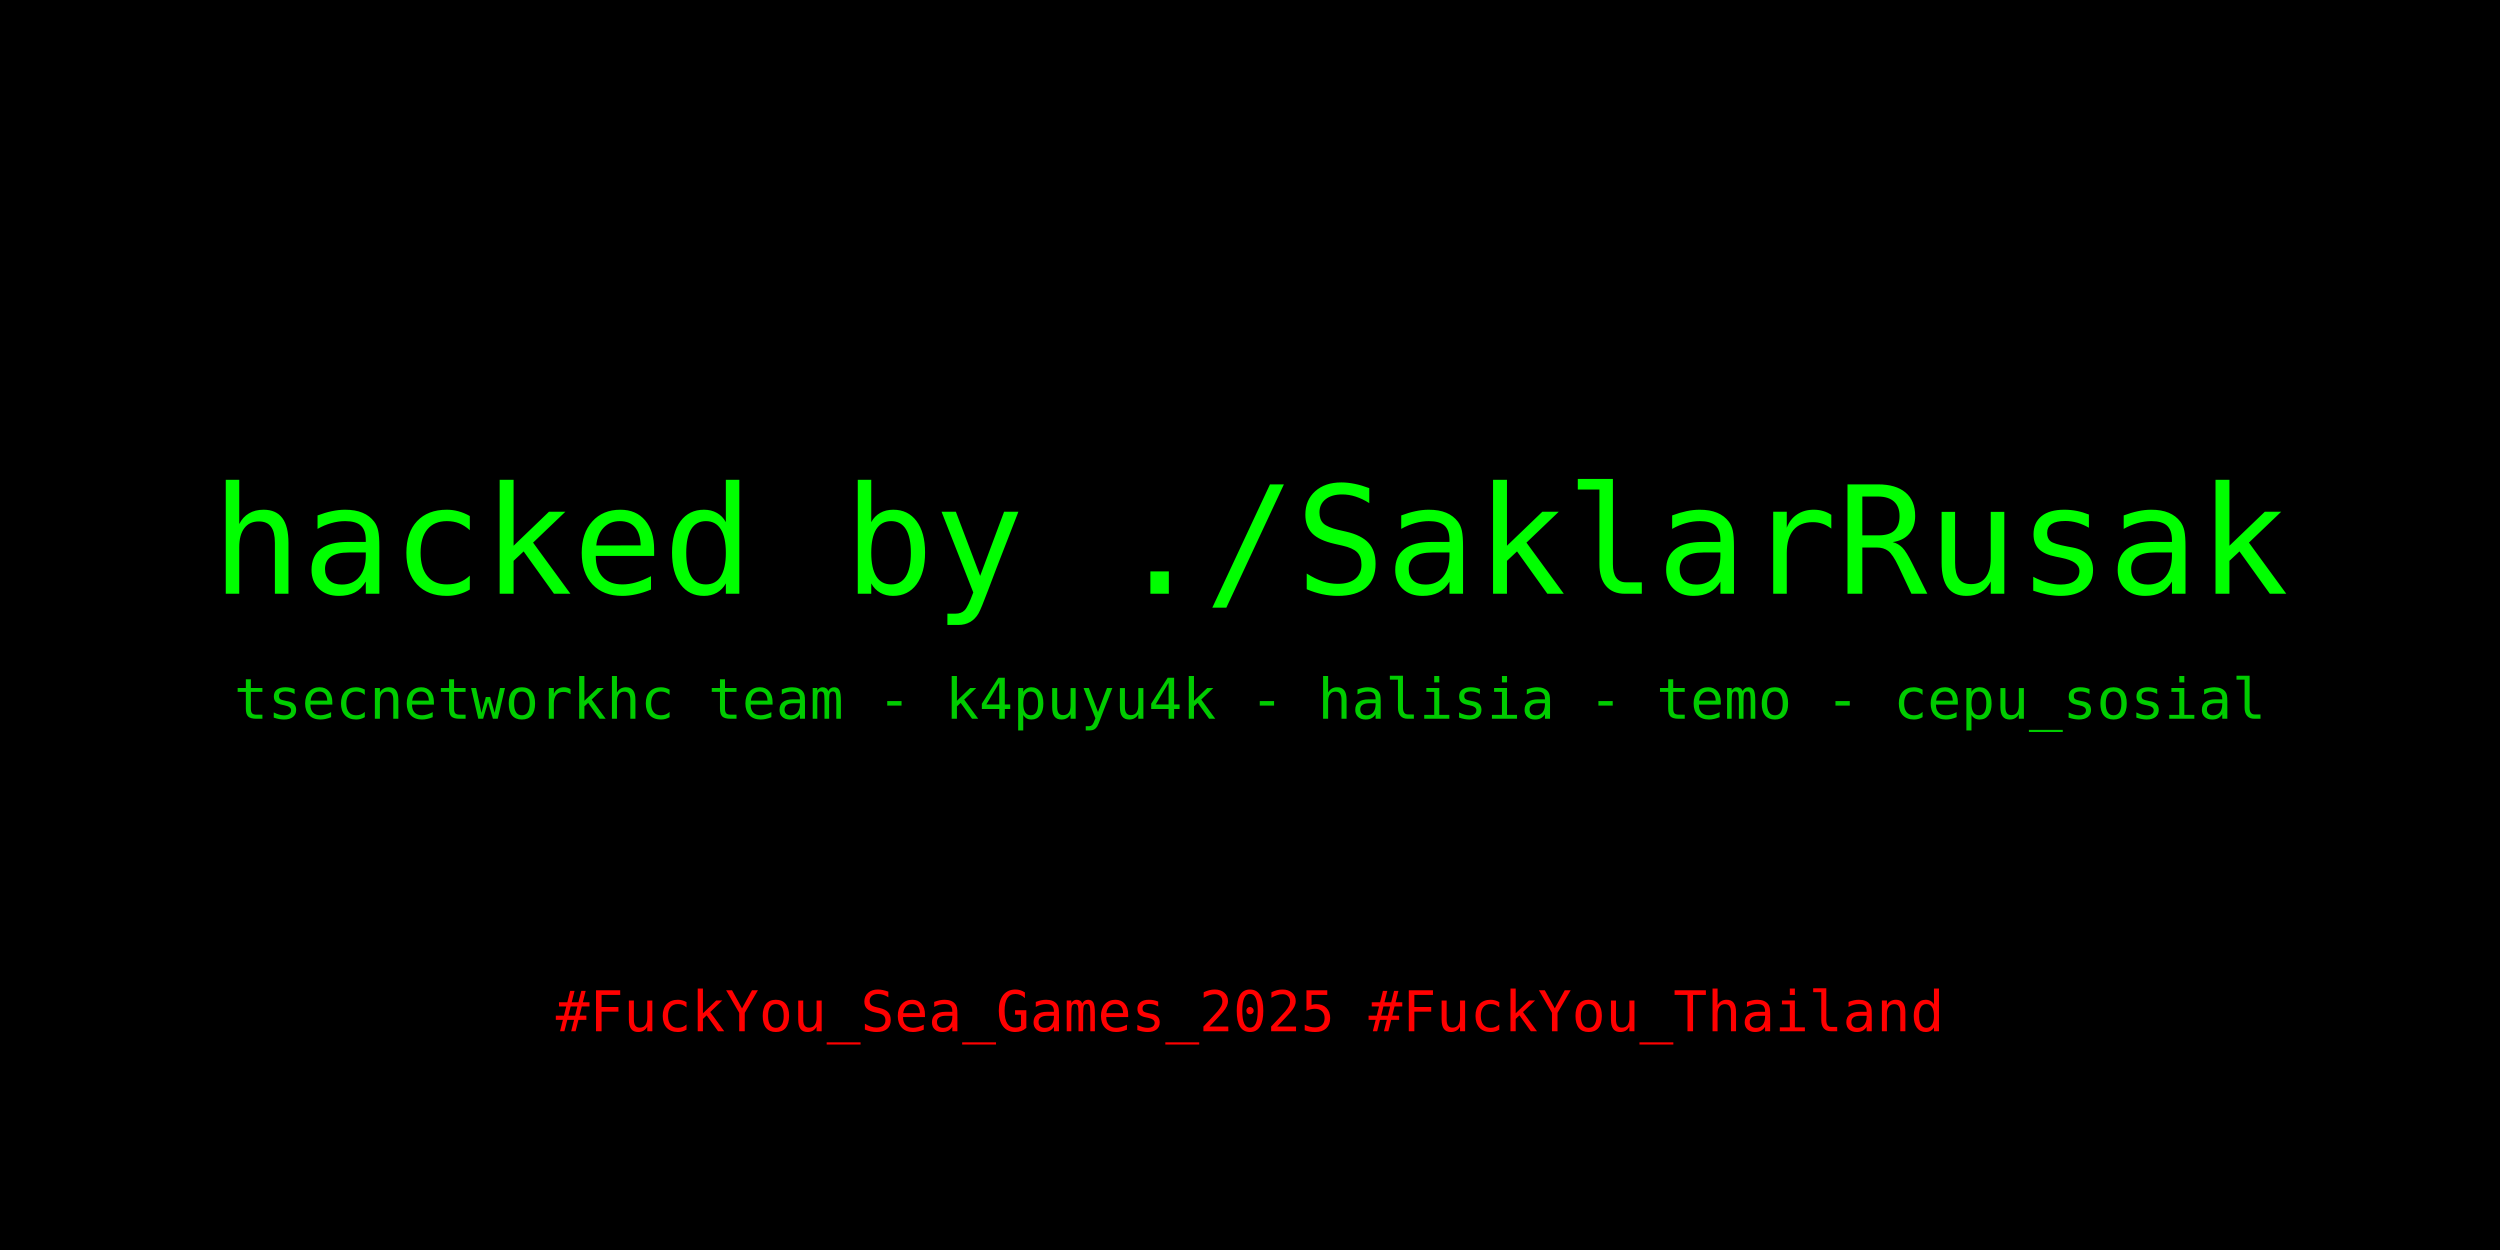
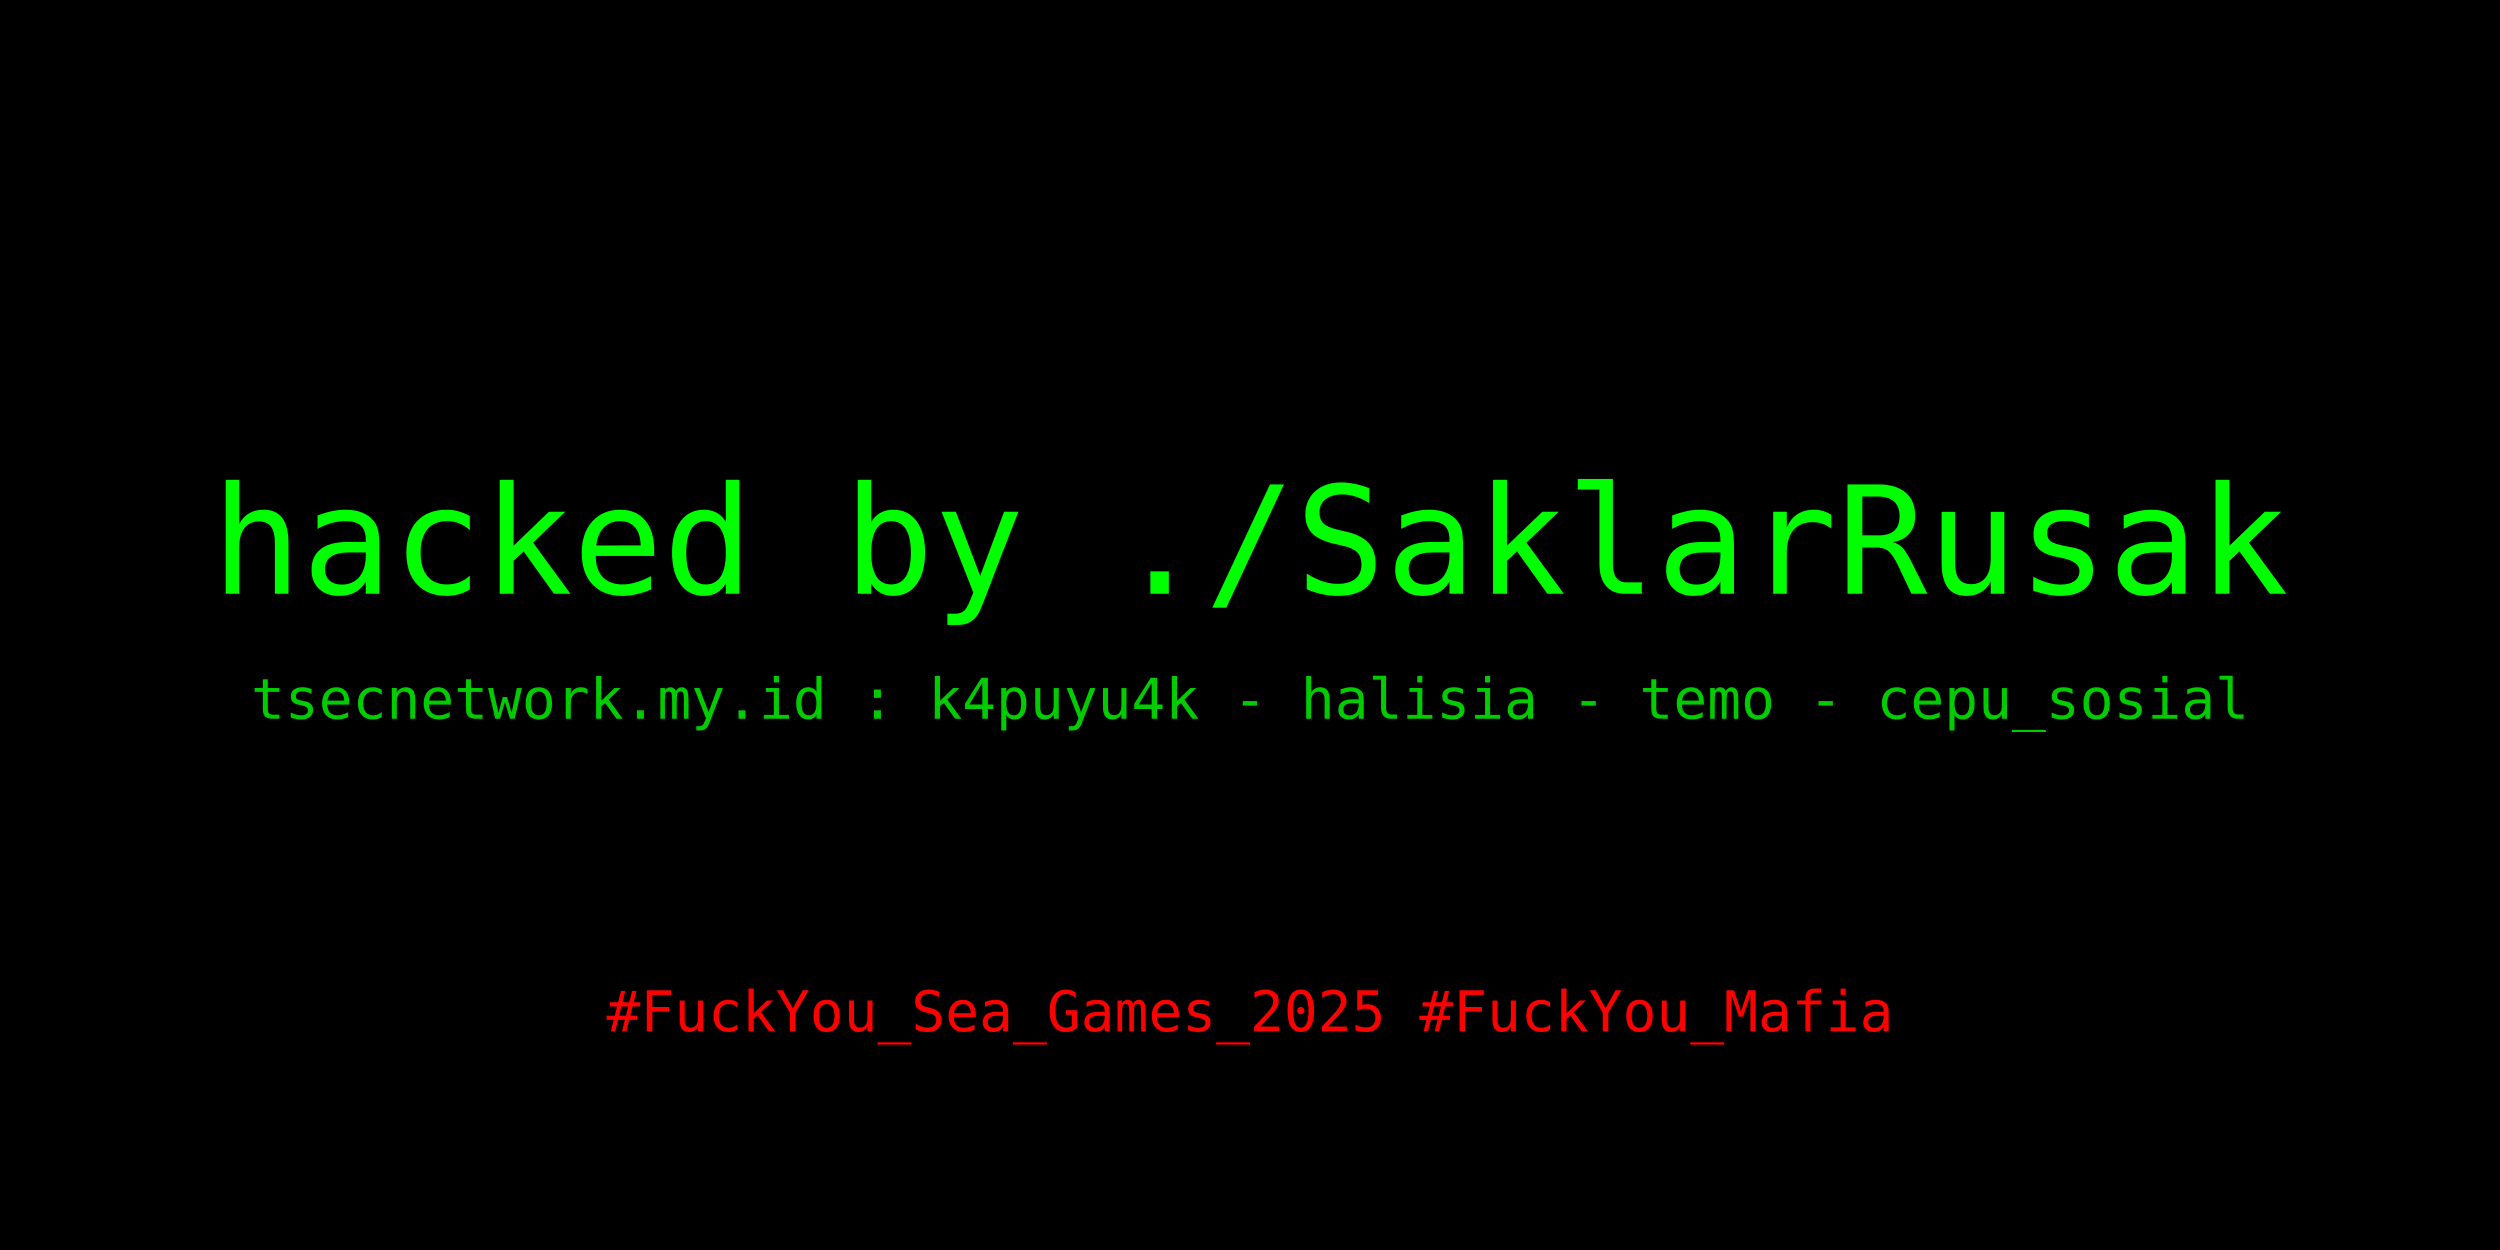
<svg xmlns="http://www.w3.org/2000/svg" width="100%" height="100%" viewBox="0 0 800 400" preserveAspectRatio="xMidYMid meet">
  <style>
    .bg {
      fill: black;
    }
    .main {
      font-family: monospace;
      font-size: 48px;
      fill: #00ff00;
      text-anchor: middle;
    }
    .sub {
      font-family: monospace;
      font-size: 18px;
      fill: #00cc00;
      text-anchor: middle;
    }

	.subb {
      		 font-family: monospace;
     		 font-size: 18px;
     		 fill: #ff0000;
    		 text-anchor: middle;
    }
  </style>
  <rect x="0" y="0" width="200%" height="200%" class="bg" />
  <text x="400" y="190" class="main">
    hacked by ./SaklarRusak
  </text>
  <text x="400" y="230" class="sub">
-     tsecnetworkhc team - k4puyu4k - halisia - temo - cepu_sosial
+     <a href="https://tsecnetwork.my.id">tsecnetwork.my.id : k4puyu4k - halisia - temo - cepu_sosial </a>
  </text>
  <text x="400" y="330" class="subb">
-     #FuckYou_Sea_Games_2025 #FuckYou_Thailand
+     #FuckYou_Sea_Games_2025 #FuckYou_Mafia
  </text>
</svg>
